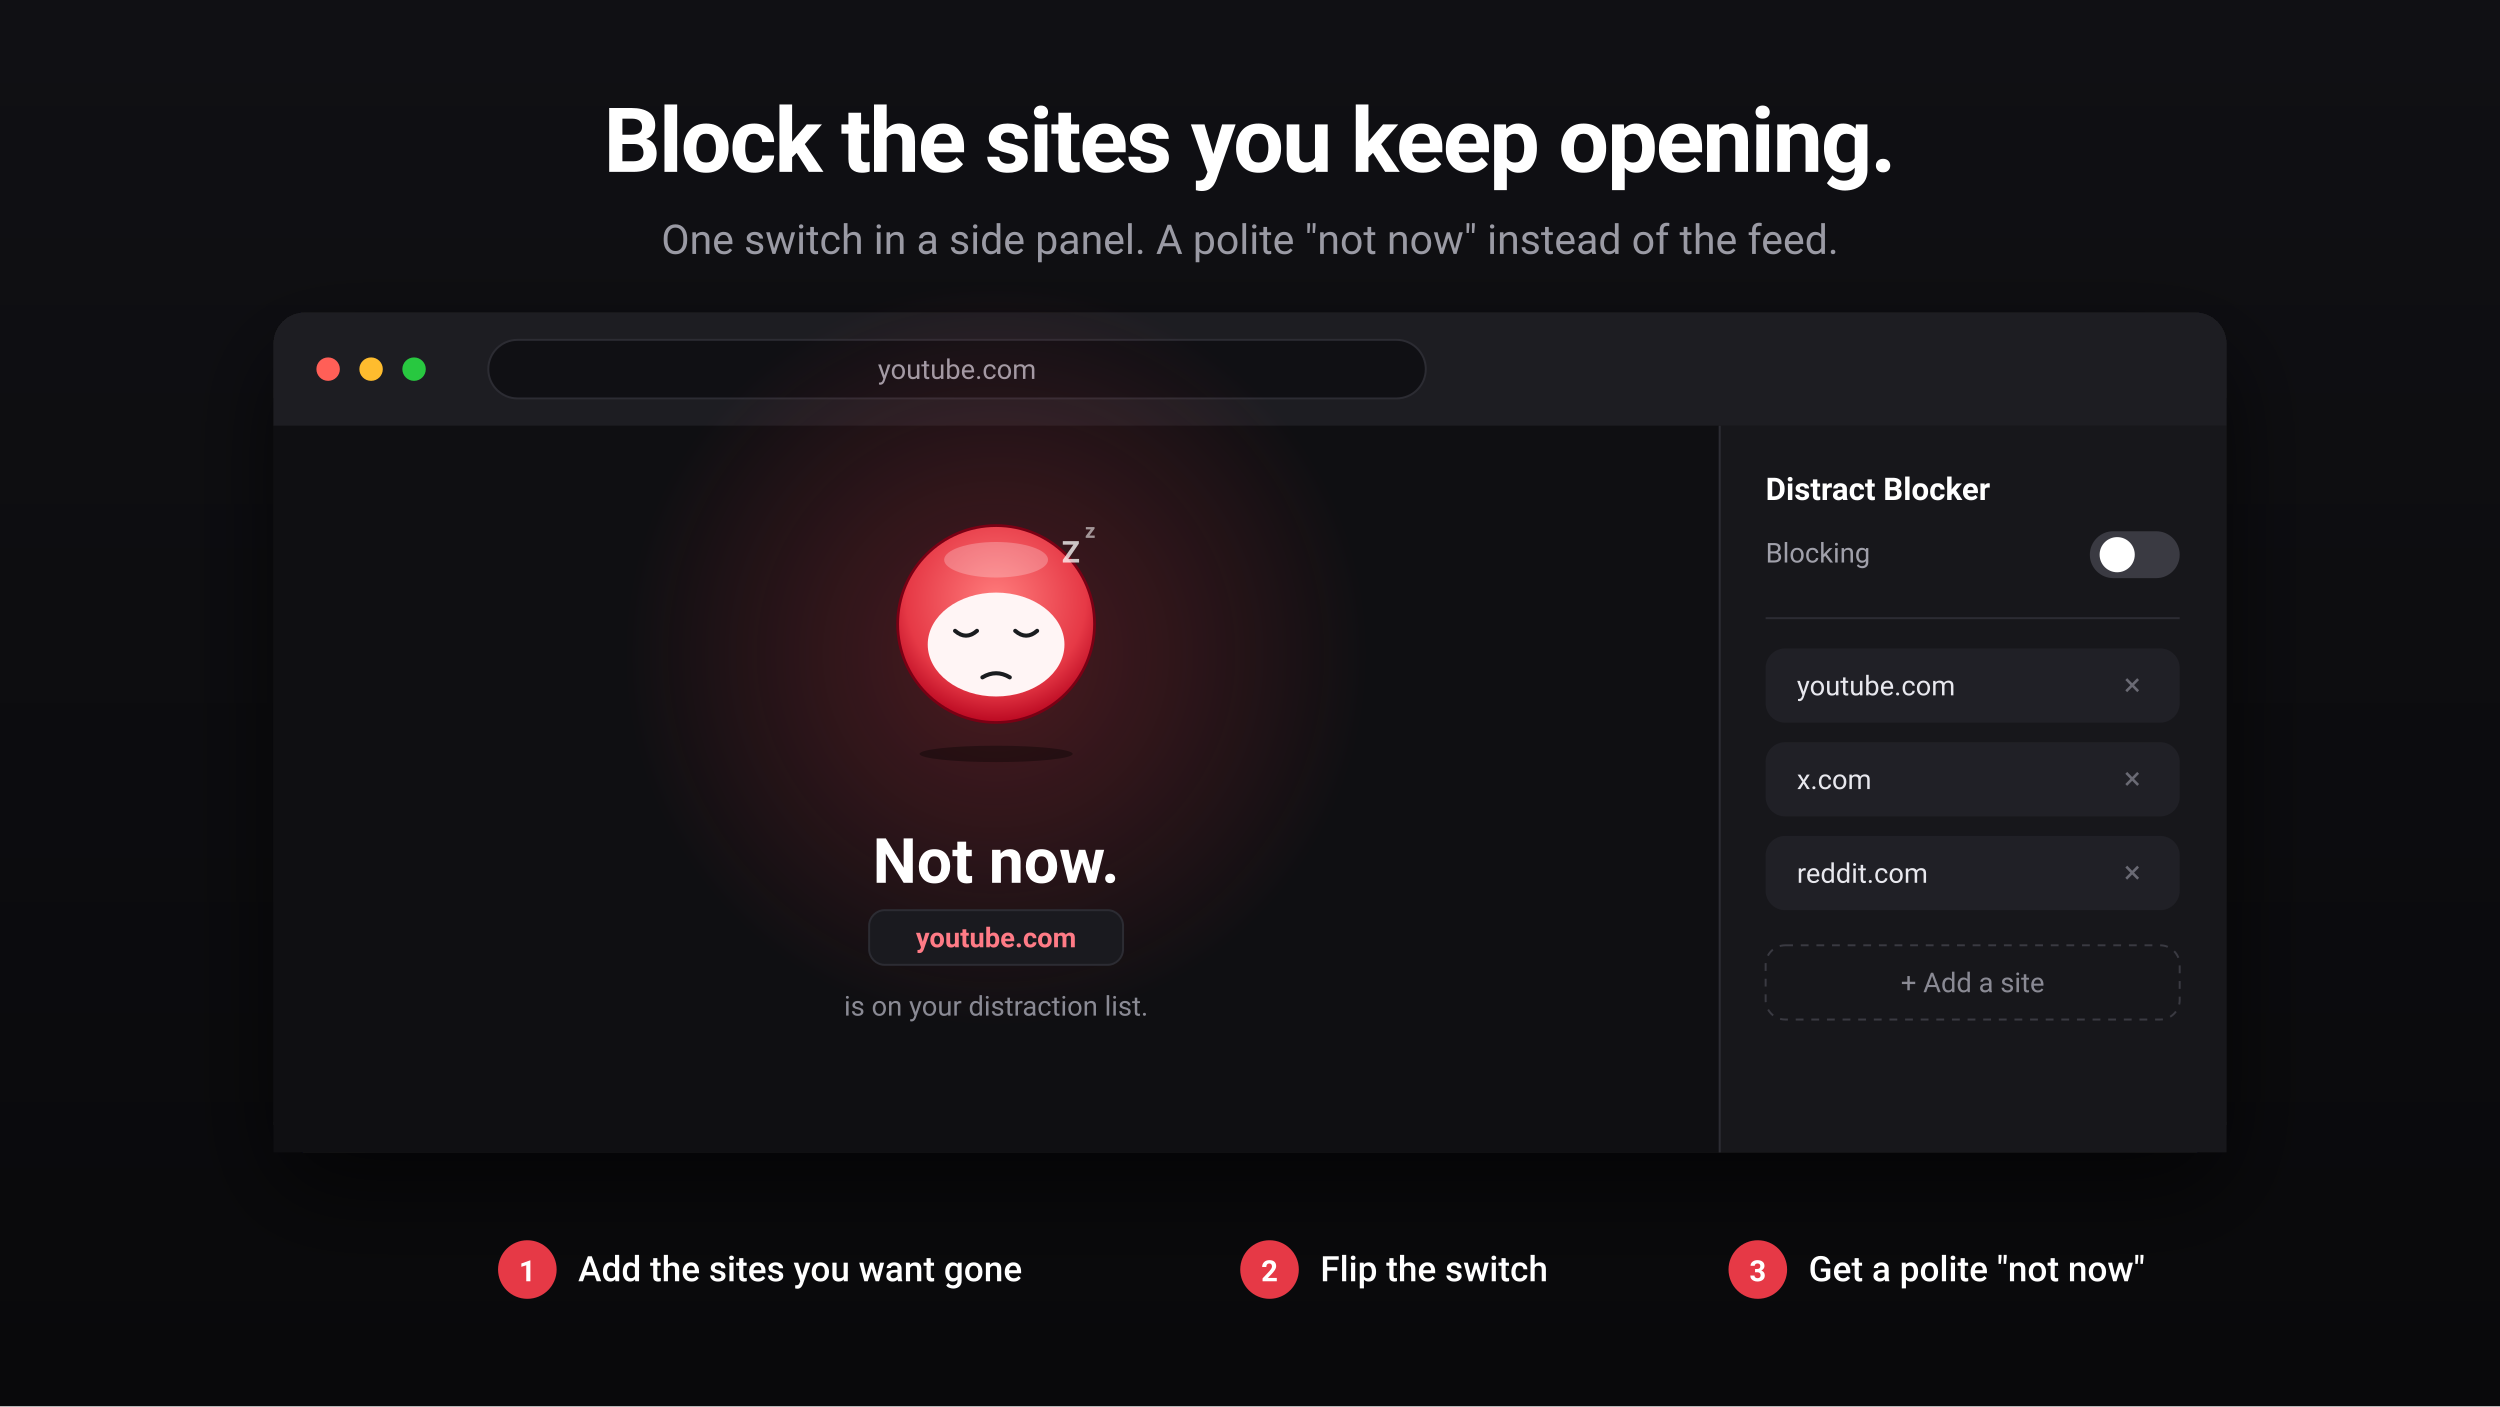
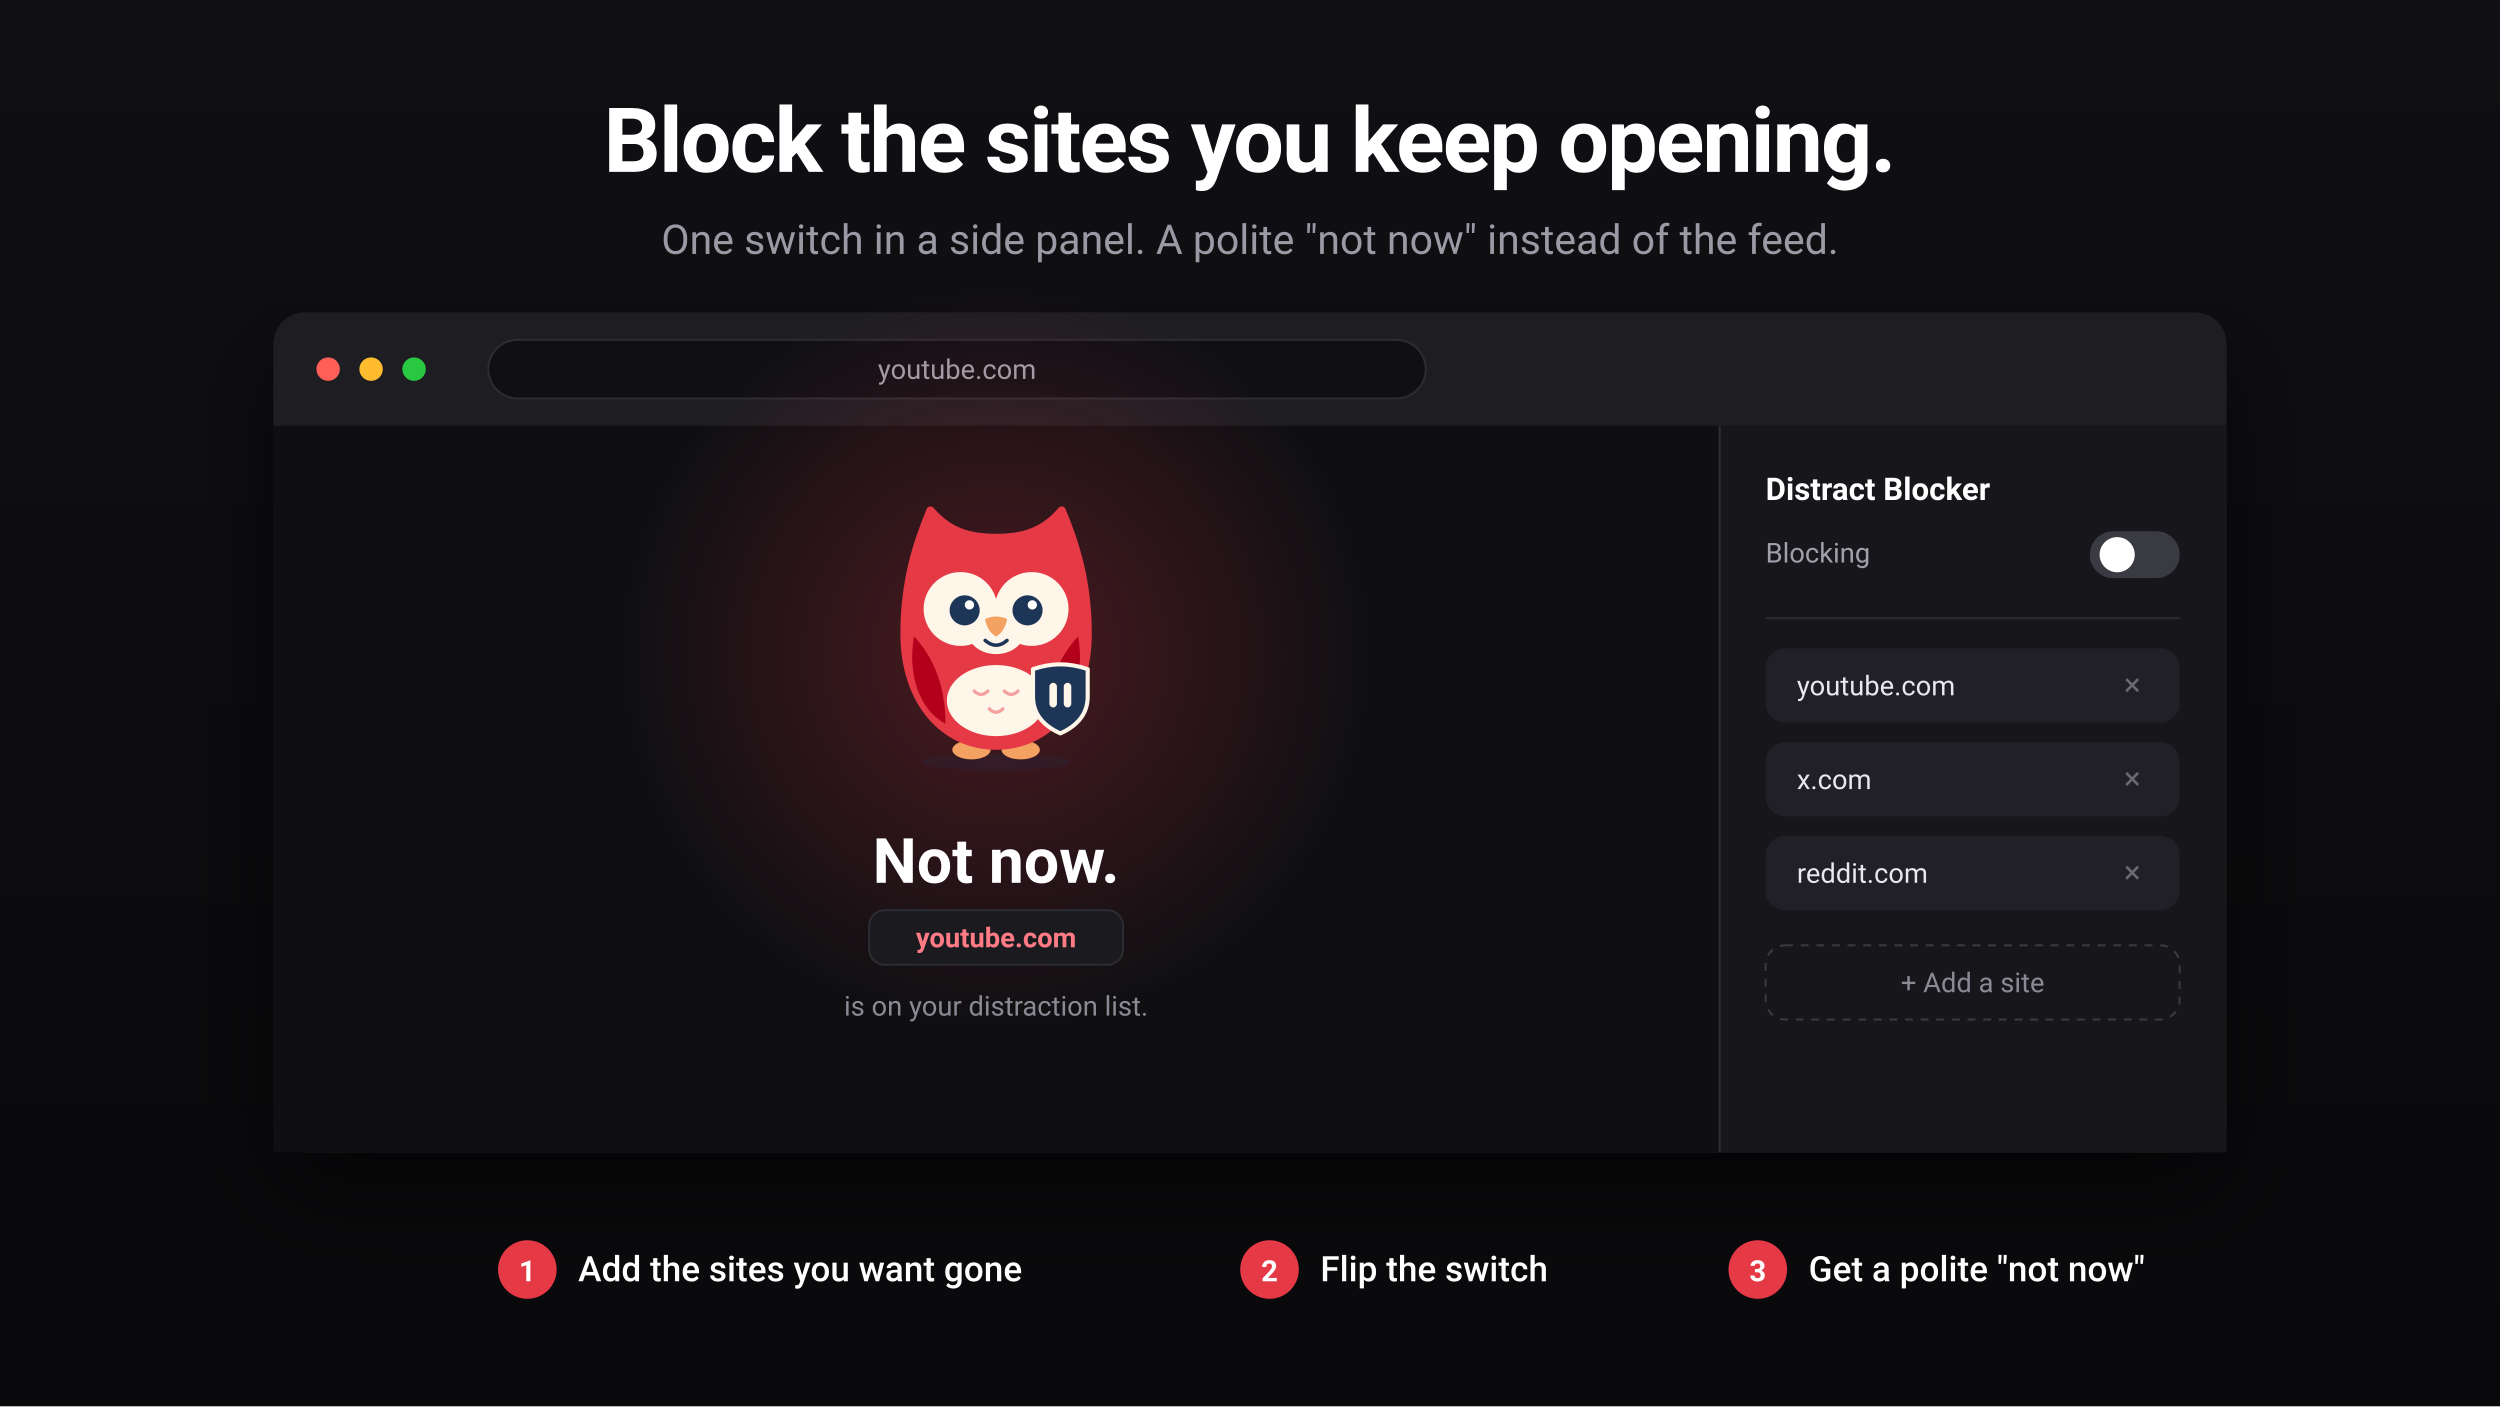
<svg xmlns="http://www.w3.org/2000/svg" viewBox="0 0 1280 720" width="1280" height="720" role="img" aria-labelledby="t d">
  <defs>
    <linearGradient id="bg" x1="0" y1="0" x2="0" y2="1">
      <stop offset="0" stop-color="#101014" />
      <stop offset="1" stop-color="#09090b" />
    </linearGradient>
    <radialGradient id="body" cx="50%" cy="38%" r="65%">
      <stop offset="0" stop-color="#ff7c7c" />
      <stop offset=".7" stop-color="#e63946" />
      <stop offset="1" stop-color="#b3001b" />
    </radialGradient>
    <radialGradient id="glow" cx="50%" cy="50%" r="50%">
      <stop offset="0" stop-color="#e63946" stop-opacity=".28" />
      <stop offset="1" stop-color="#e63946" stop-opacity="0" />
    </radialGradient>
    <filter id="shadow" x="-10%" y="-10%" width="120%" height="130%">
      <feDropShadow dx="0" dy="20" stdDeviation="24" flood-color="#000" flood-opacity=".6" />
    </filter>
    <clipPath id="page">
      <rect x="140" y="218" width="740" height="372" />
    </clipPath>
    <style>
      text { font-family: -apple-system, BlinkMacSystemFont, "Segoe UI", Roboto, Helvetica, Arial, sans-serif; }
      .cyc { animation-duration: 10s; animation-iteration-count: infinite; animation-timing-function: cubic-bezier(.23,.86,.39,.96); }
      .feed { animation-name: drift; }
      .cover { animation-name: cover; }
      .mascot { animation-name: mascot; }
      .txt { animation-name: txt; }
      .txt2 { animation-name: txt2; }
      .knob { animation-name: knob; }
      .track { animation-name: track; }
      .row { animation-name: row; }
      .s1 { animation-name: s1; } .s2 { animation-name: s2; } .s3 { animation-name: s3; }
      .float { animation: float 3s ease-in-out infinite; }
      @keyframes drift { 0% { transform: translateY(0); } 36%,100% { transform: translateY(-44px); } }
      @keyframes cover { 0%,38% { opacity: 0; } 46%,90% { opacity: 1; } 97%,100% { opacity: 0; } }
      @keyframes mascot { 0%,42% { opacity: 0; transform: translateY(18px) scale(.94); } 52%,90% { opacity: 1; transform: none; } 96%,100% { opacity: 0; } }
      @keyframes txt { 0%,48% { opacity: 0; transform: translateY(12px); } 56%,90% { opacity: 1; transform: none; } 96%,100% { opacity: 0; } }
      @keyframes txt2 { 0%,54% { opacity: 0; transform: translateY(12px); } 62%,90% { opacity: 1; transform: none; } 96%,100% { opacity: 0; } }
      @keyframes knob { 0%,30% { transform: translateX(0); } 36%,92% { transform: translateX(22px); } 98%,100% { transform: translateX(0); } }
      @keyframes track { 0%,30% { fill: #3a3a42; } 36%,92% { fill: #e63946; } 98%,100% { fill: #3a3a42; } }
      @keyframes row { 0%,12% { opacity: 0; transform: translateX(14px); } 20%,94% { opacity: 1; transform: none; } 99%,100% { opacity: 0; } }
      @keyframes s1 { 0%,22% { opacity: 1; } 28%,94% { opacity: .35; } 100% { opacity: 1; } }
      @keyframes s2 { 0%,24% { opacity: .35; } 30%,42% { opacity: 1; } 48%,100% { opacity: .35; } }
      @keyframes s3 { 0%,46% { opacity: .35; } 54%,92% { opacity: 1; } 98%,100% { opacity: .35; } }
      @keyframes float { 0%,100% { transform: translateY(0); } 50% { transform: translateY(-6px); } }
      @media (prefers-reduced-motion: reduce) { .cyc, .float { animation: none !important; } .cover, .mascot, .txt, .txt2, .row, .s1, .s2, .s3 { opacity: 1 !important; } .knob { transform: translateX(22px); } .track { fill: #e63946; } }
    </style>
  </defs>
  <rect width="1280" height="720" fill="url(#bg)" />
  <text x="640" y="88" text-anchor="middle" font-size="46" font-weight="700" fill="#fff" letter-spacing="-1">Block the sites you keep opening.</text>
  <text x="640" y="130" text-anchor="middle" font-size="21" fill="#9a9aa4">One switch in a side panel. A polite "not now" instead of the feed.</text>
  <g filter="url(#shadow)">
    <rect x="140" y="160" width="1000" height="430" rx="16" fill="#141418" />
  </g>
  <path d="M140 176a16 16 0 0 1 16-16h968a16 16 0 0 1 16 16v42H140z" fill="#1d1d22" />
  <circle cx="168" cy="189" r="6" fill="#ff5f57" />
  <circle cx="190" cy="189" r="6" fill="#febc2e" />
  <circle cx="212" cy="189" r="6" fill="#28c840" />
  <rect x="250" y="174" width="480" height="30" rx="15" fill="#101014" stroke="#2c2c33" />
  <text x="490" y="194" text-anchor="middle" font-size="14" fill="#a0a0aa">youtube.com</text>
  <g clip-path="url(#page)">
    <g class="cyc feed">
      <g fill="#24242b">
        <g transform="translate(164 238)">
          <rect width="216" height="122" rx="10" />
          <path d="M96 44l30 17-30 17z" fill="#55555f" />
        </g>
        <g transform="translate(404 238)">
          <rect width="216" height="122" rx="10" />
          <path d="M96 44l30 17-30 17z" fill="#55555f" />
        </g>
        <g transform="translate(644 238)">
          <rect width="216" height="122" rx="10" />
          <path d="M96 44l30 17-30 17z" fill="#55555f" />
        </g>
        <g transform="translate(164 424)">
          <rect width="216" height="122" rx="10" />
          <path d="M96 44l30 17-30 17z" fill="#55555f" />
        </g>
        <g transform="translate(404 424)">
          <rect width="216" height="122" rx="10" />
          <path d="M96 44l30 17-30 17z" fill="#55555f" />
        </g>
        <g transform="translate(644 424)">
          <rect width="216" height="122" rx="10" />
          <path d="M96 44l30 17-30 17z" fill="#55555f" />
        </g>
      </g>
      <g fill="#2e2e36">
        <rect x="164" y="370" width="180" height="11" rx="5" />
        <rect x="404" y="370" width="150" height="11" rx="5" />
        <rect x="644" y="370" width="190" height="11" rx="5" />
        <rect x="164" y="556" width="170" height="11" rx="5" />
        <rect x="404" y="556" width="190" height="11" rx="5" />
        <rect x="644" y="556" width="140" height="11" rx="5" />
      </g>
    </g>
  </g>
  <g class="cyc cover">
    <rect x="140" y="218" width="740" height="372" fill="#0f0f12" />
    <circle cx="510" cy="335" r="190" fill="url(#glow)" />
  </g>
  <g class="cyc mascot">
    <g transform="translate(440 246) scale(.7)">
      <g class="float">
-         <ellipse cx="100" cy="200" rx="56" ry="6" fill="#000" opacity=".35" />
-         <circle cx="100" cy="105" r="72" fill="url(#body)" stroke="#7a0014" stroke-width="2" />
-         <ellipse cx="100" cy="58" rx="38" ry="13" fill="#fff" opacity=".25" />
-         <ellipse cx="100" cy="120" rx="50" ry="38" fill="#fff5f5" />
-         <path d="M70 110Q78 117 86 110" stroke="#1a1c1f" stroke-width="3" fill="none" stroke-linecap="round" />
-         <path d="M114 110Q122 117 130 110" stroke="#1a1c1f" stroke-width="3" fill="none" stroke-linecap="round" />
-         <path d="M90 144Q100 138 110 144" stroke="#1a1c1f" stroke-width="3" fill="none" stroke-linecap="round" />
-         <text x="148" y="60" font-size="22" font-weight="700" fill="#fff" opacity=".75">Z</text>
-         <text x="165" y="42" font-size="15" font-weight="700" fill="#fff" opacity=".55">z</text>
+         <ellipse class="m-shadow" cx="100" cy="206" rx="54" ry="6" fill="#1d3557" fill-opacity="0.18" />
+         <g class="m-body">
+           <ellipse cx="82" cy="197" rx="14" ry="7" fill="#f4a261" />
+           <ellipse cx="118" cy="197" rx="14" ry="7" fill="#f4a261" />
+           <path d="M100 42 C121 42 135 37 148 22 C158 46 167 74 167 112 C167 162 138 194 100 194 C62 194 33 162 33 112 C33 74 42 46 52 22 C65 37 79 42 100 42 Z" fill="#e63946" stroke="#e63946" stroke-width="6" stroke-linejoin="round" />
+           <path d="M40 114 C35 142 44 168 63 178 C63 152 55 130 40 114 Z" fill="#b3001b" />
+           <path d="M160 114 C165 142 156 168 137 178 C137 152 145 130 160 114 Z" fill="#b3001b" />
+           <ellipse cx="100" cy="161" rx="36" ry="26" fill="#fff6ea" />
+           <g fill="none" stroke="#e63946" stroke-opacity="0.45" stroke-width="2.4" stroke-linecap="round">
+             <path d="M84 154 q5 5 10 0" />
+             <path d="M106 154 q5 5 10 0" />
+             <path d="M95 167 q5 5 10 0" />
+           </g>
+           <circle cx="74" cy="94" r="27" fill="#fff6ea" />
+           <circle cx="126" cy="94" r="27" fill="#fff6ea" />
+           <ellipse cx="100" cy="110" rx="21" ry="17" fill="#fff6ea" />
+           <g class="m-eyes-open">
+             <g class="m-eye m-eye-l">
+               <circle cx="77" cy="95" r="11" fill="#1d3557" />
+               <circle cx="80.5" cy="91" r="3.4" fill="#fff" />
+             </g>
+             <g class="m-eye m-eye-r">
+               <circle cx="123" cy="95" r="11" fill="#1d3557" />
+               <circle cx="126.5" cy="91" r="3.4" fill="#fff" />
+             </g>
+           </g>
+           <path d="M93 102 Q100 99 107 102 Q105 110 100 113 Q95 110 93 102 Z" fill="#f4a261" stroke="#f4a261" stroke-width="2" stroke-linejoin="round" />
+           <path class="m-mouth-happy" d="M92 117 Q100 124 108 117" fill="none" stroke="#1d3557" stroke-width="2.6" stroke-linecap="round" />
+           <g class="m-shield">
+             <path d="M127 138 Q147 131 167 138 L167 158 Q167 176 147 185 Q127 176 127 158 Z" fill="#1d3557" stroke="#fff6ea" stroke-width="3" stroke-linejoin="round" />
+             <rect x="139" y="148" width="5.5" height="18" rx="2.75" fill="#fff6ea" />
+             <rect x="149.5" y="148" width="5.5" height="18" rx="2.75" fill="#fff6ea" />
+           </g>
+         </g>
      </g>
    </g>
  </g>
  <g class="cyc txt">
    <text x="510" y="452" text-anchor="middle" font-size="32" font-weight="700" fill="#fff">Not now.</text>
  </g>
  <g class="cyc txt2">
    <rect x="445" y="466" width="130" height="28" rx="8" fill="#1a1a1f" stroke="#2c2c33" />
    <text x="510" y="485" text-anchor="middle" font-size="14" font-weight="600" fill="#ff7b86">youtube.com</text>
    <text x="510" y="520" text-anchor="middle" font-size="14" fill="#8a8a94">is on your distraction list.</text>
  </g>
  <rect x="880" y="218" width="260" height="372" fill="#17171b" />
  <rect x="880" y="218" width="1" height="372" fill="#2c2c33" />
  <text x="904" y="256" font-size="16" font-weight="700" fill="#fff">Distract Blocker</text>
  <text x="904" y="288" font-size="14" fill="#a0a0aa">Blocking</text>
  <rect class="cyc track" x="1070" y="272" width="46" height="24" rx="12" fill="#3a3a42" />
  <circle class="cyc knob" cx="1084" cy="284" r="9" fill="#fff" />
  <rect x="904" y="316" width="212" height="1" fill="#2c2c33" />
  <g class="cyc row">
    <rect x="904" y="332" width="212" height="38" rx="10" fill="#202026" />
    <text x="920" y="356" font-size="14" fill="#e8e8ee">youtube.com</text>
    <text x="1096" y="356" text-anchor="end" font-size="16" fill="#6a6a74">×</text>
  </g>
  <g class="cyc row" style="animation-delay:.12s">
    <rect x="904" y="380" width="212" height="38" rx="10" fill="#202026" />
    <text x="920" y="404" font-size="14" fill="#e8e8ee">x.com</text>
    <text x="1096" y="404" text-anchor="end" font-size="16" fill="#6a6a74">×</text>
  </g>
  <g class="cyc row" style="animation-delay:.24s">
    <rect x="904" y="428" width="212" height="38" rx="10" fill="#202026" />
    <text x="920" y="452" font-size="14" fill="#e8e8ee">reddit.com</text>
    <text x="1096" y="452" text-anchor="end" font-size="16" fill="#6a6a74">×</text>
  </g>
  <rect x="904" y="484" width="212" height="38" rx="10" fill="none" stroke="#3a3a42" stroke-dasharray="4 4" />
  <text x="1010" y="508" text-anchor="middle" font-size="14" fill="#8a8a94">+ Add a site</text>
  <g class="cyc s1">
    <circle cx="270" cy="650" r="15" fill="#e63946" />
    <text x="270" y="656" text-anchor="middle" font-size="15" font-weight="700" fill="#fff">1</text>
    <text x="296" y="656" font-size="18" font-weight="500" fill="#fff">Add the sites you want gone</text>
  </g>
  <g class="cyc s2">
    <circle cx="650" cy="650" r="15" fill="#e63946" />
    <text x="650" y="656" text-anchor="middle" font-size="15" font-weight="700" fill="#fff">2</text>
    <text x="676" y="656" font-size="18" font-weight="500" fill="#fff">Flip the switch</text>
  </g>
  <g class="cyc s3">
    <circle cx="900" cy="650" r="15" fill="#e63946" />
    <text x="900" y="656" text-anchor="middle" font-size="15" font-weight="700" fill="#fff">3</text>
    <text x="926" y="656" font-size="18" font-weight="500" fill="#fff">Get a polite "not now"</text>
  </g>
</svg>
